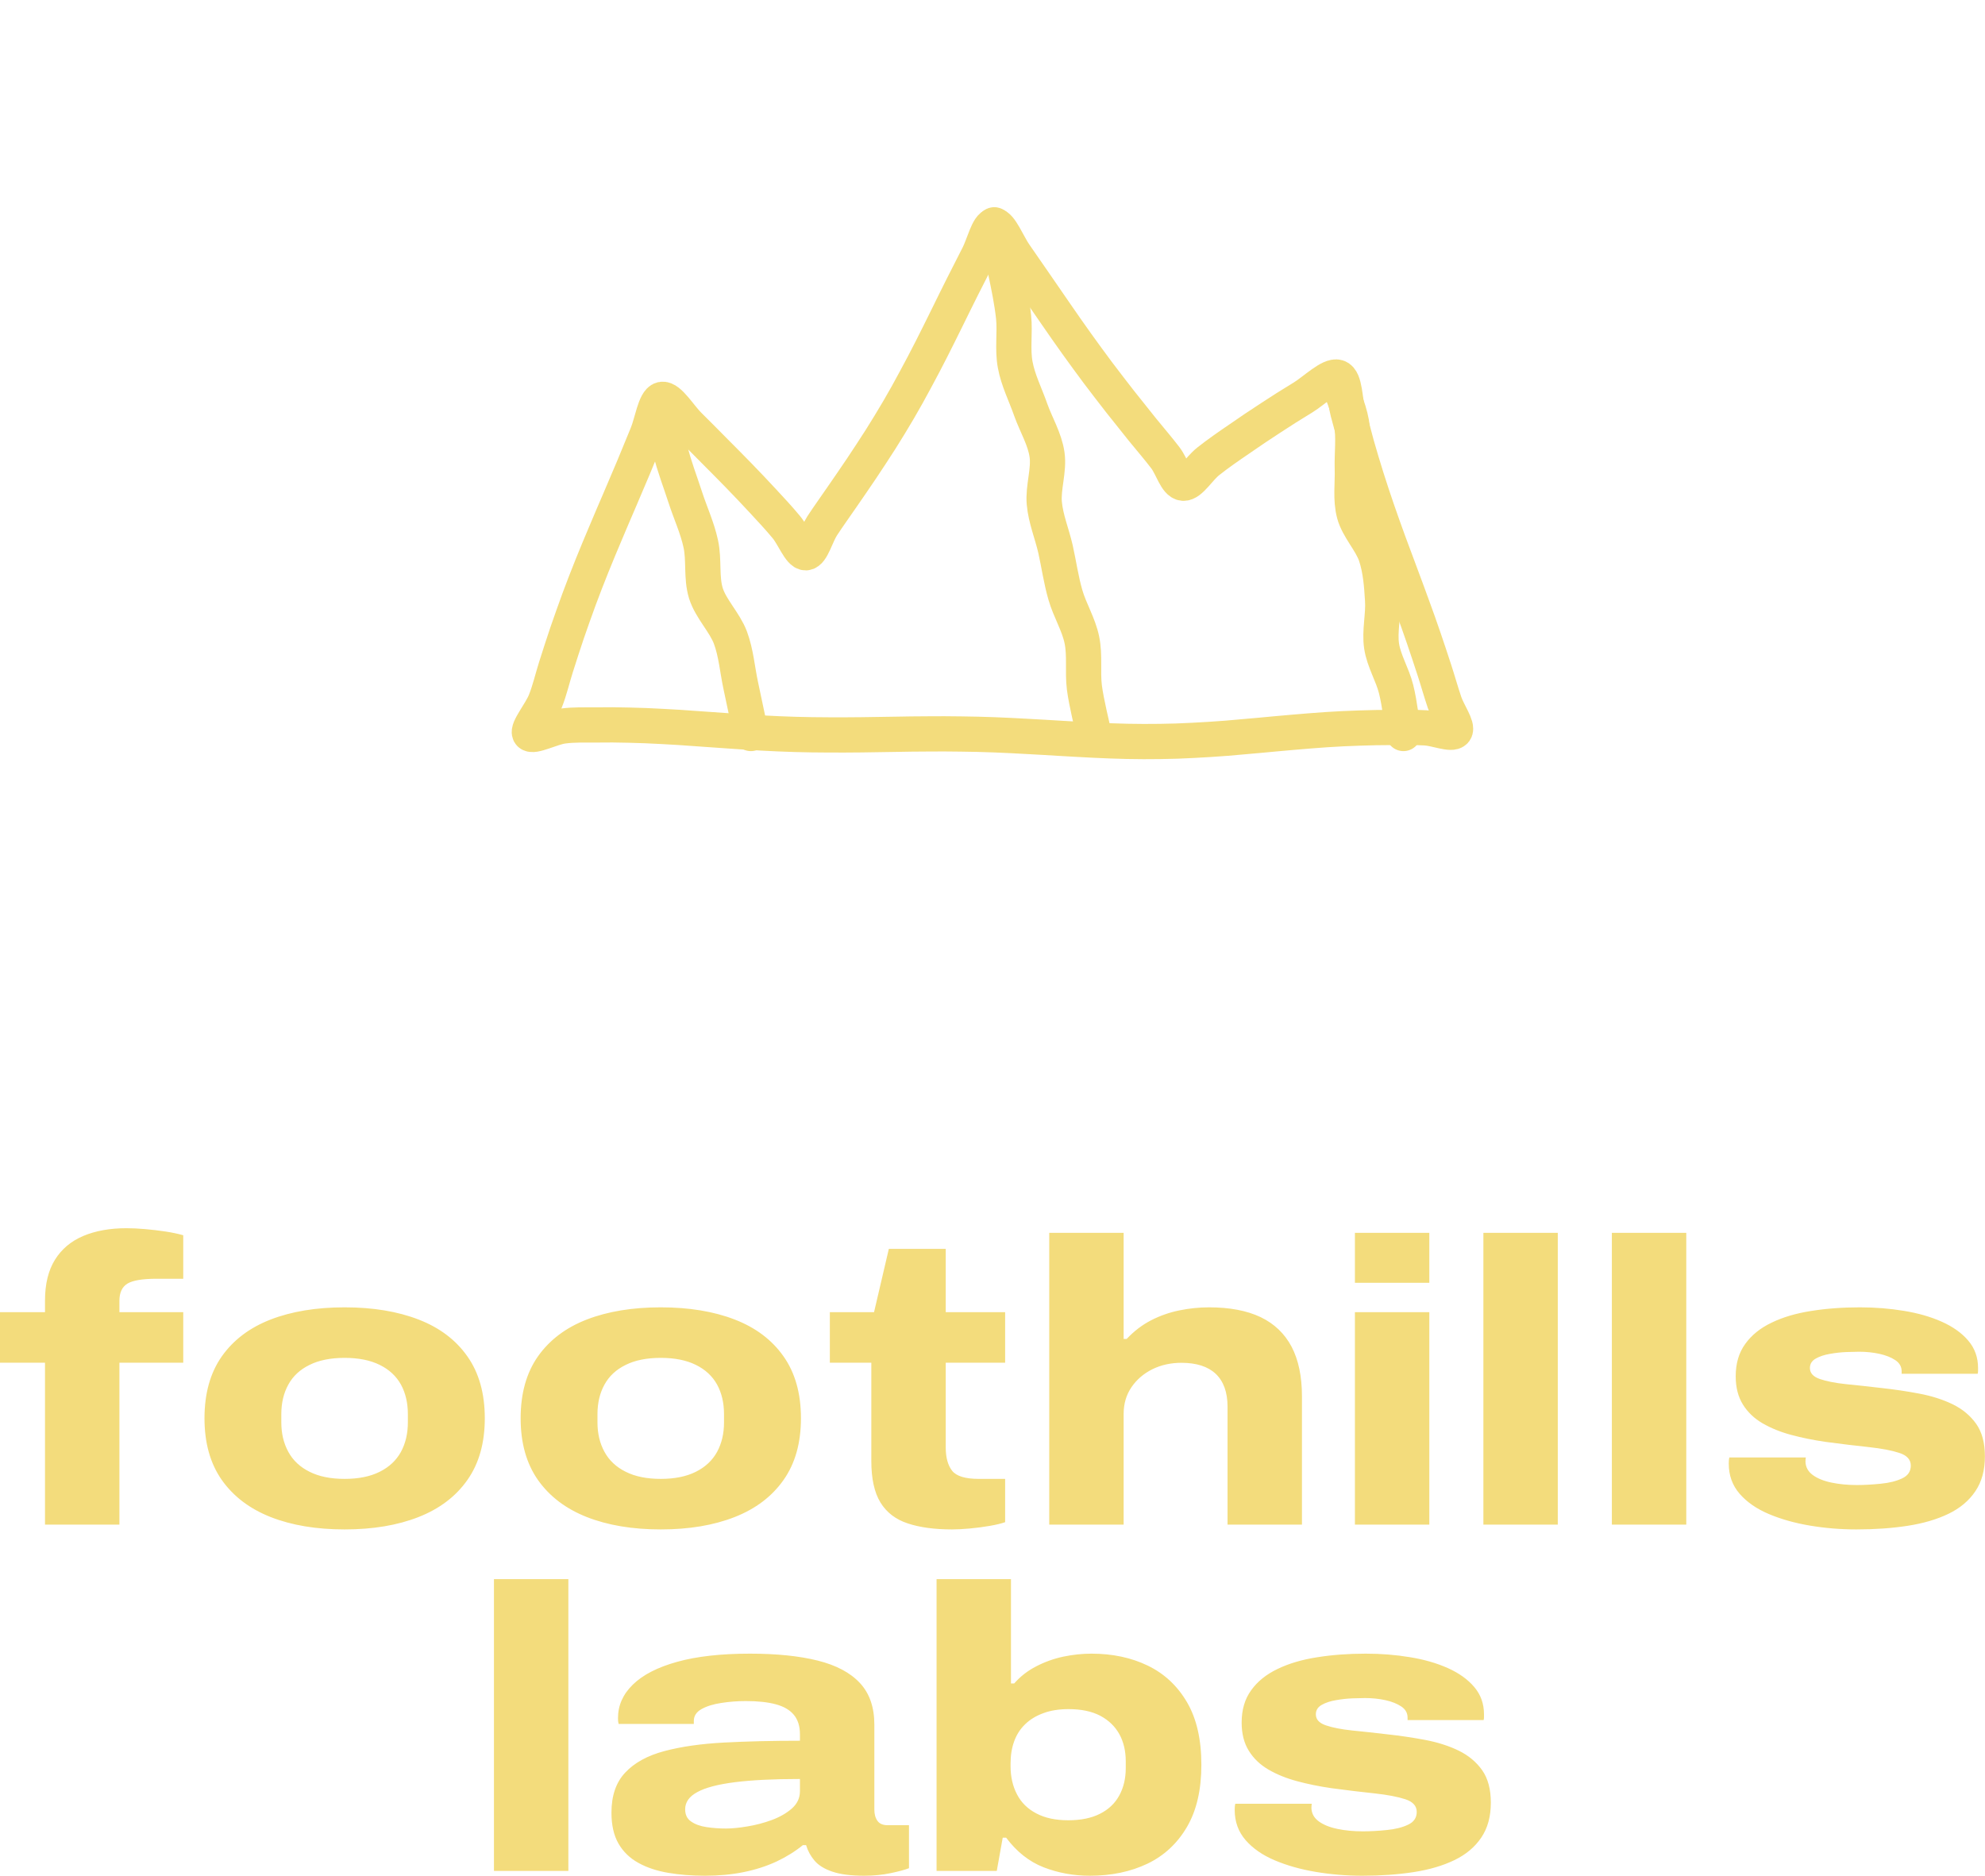
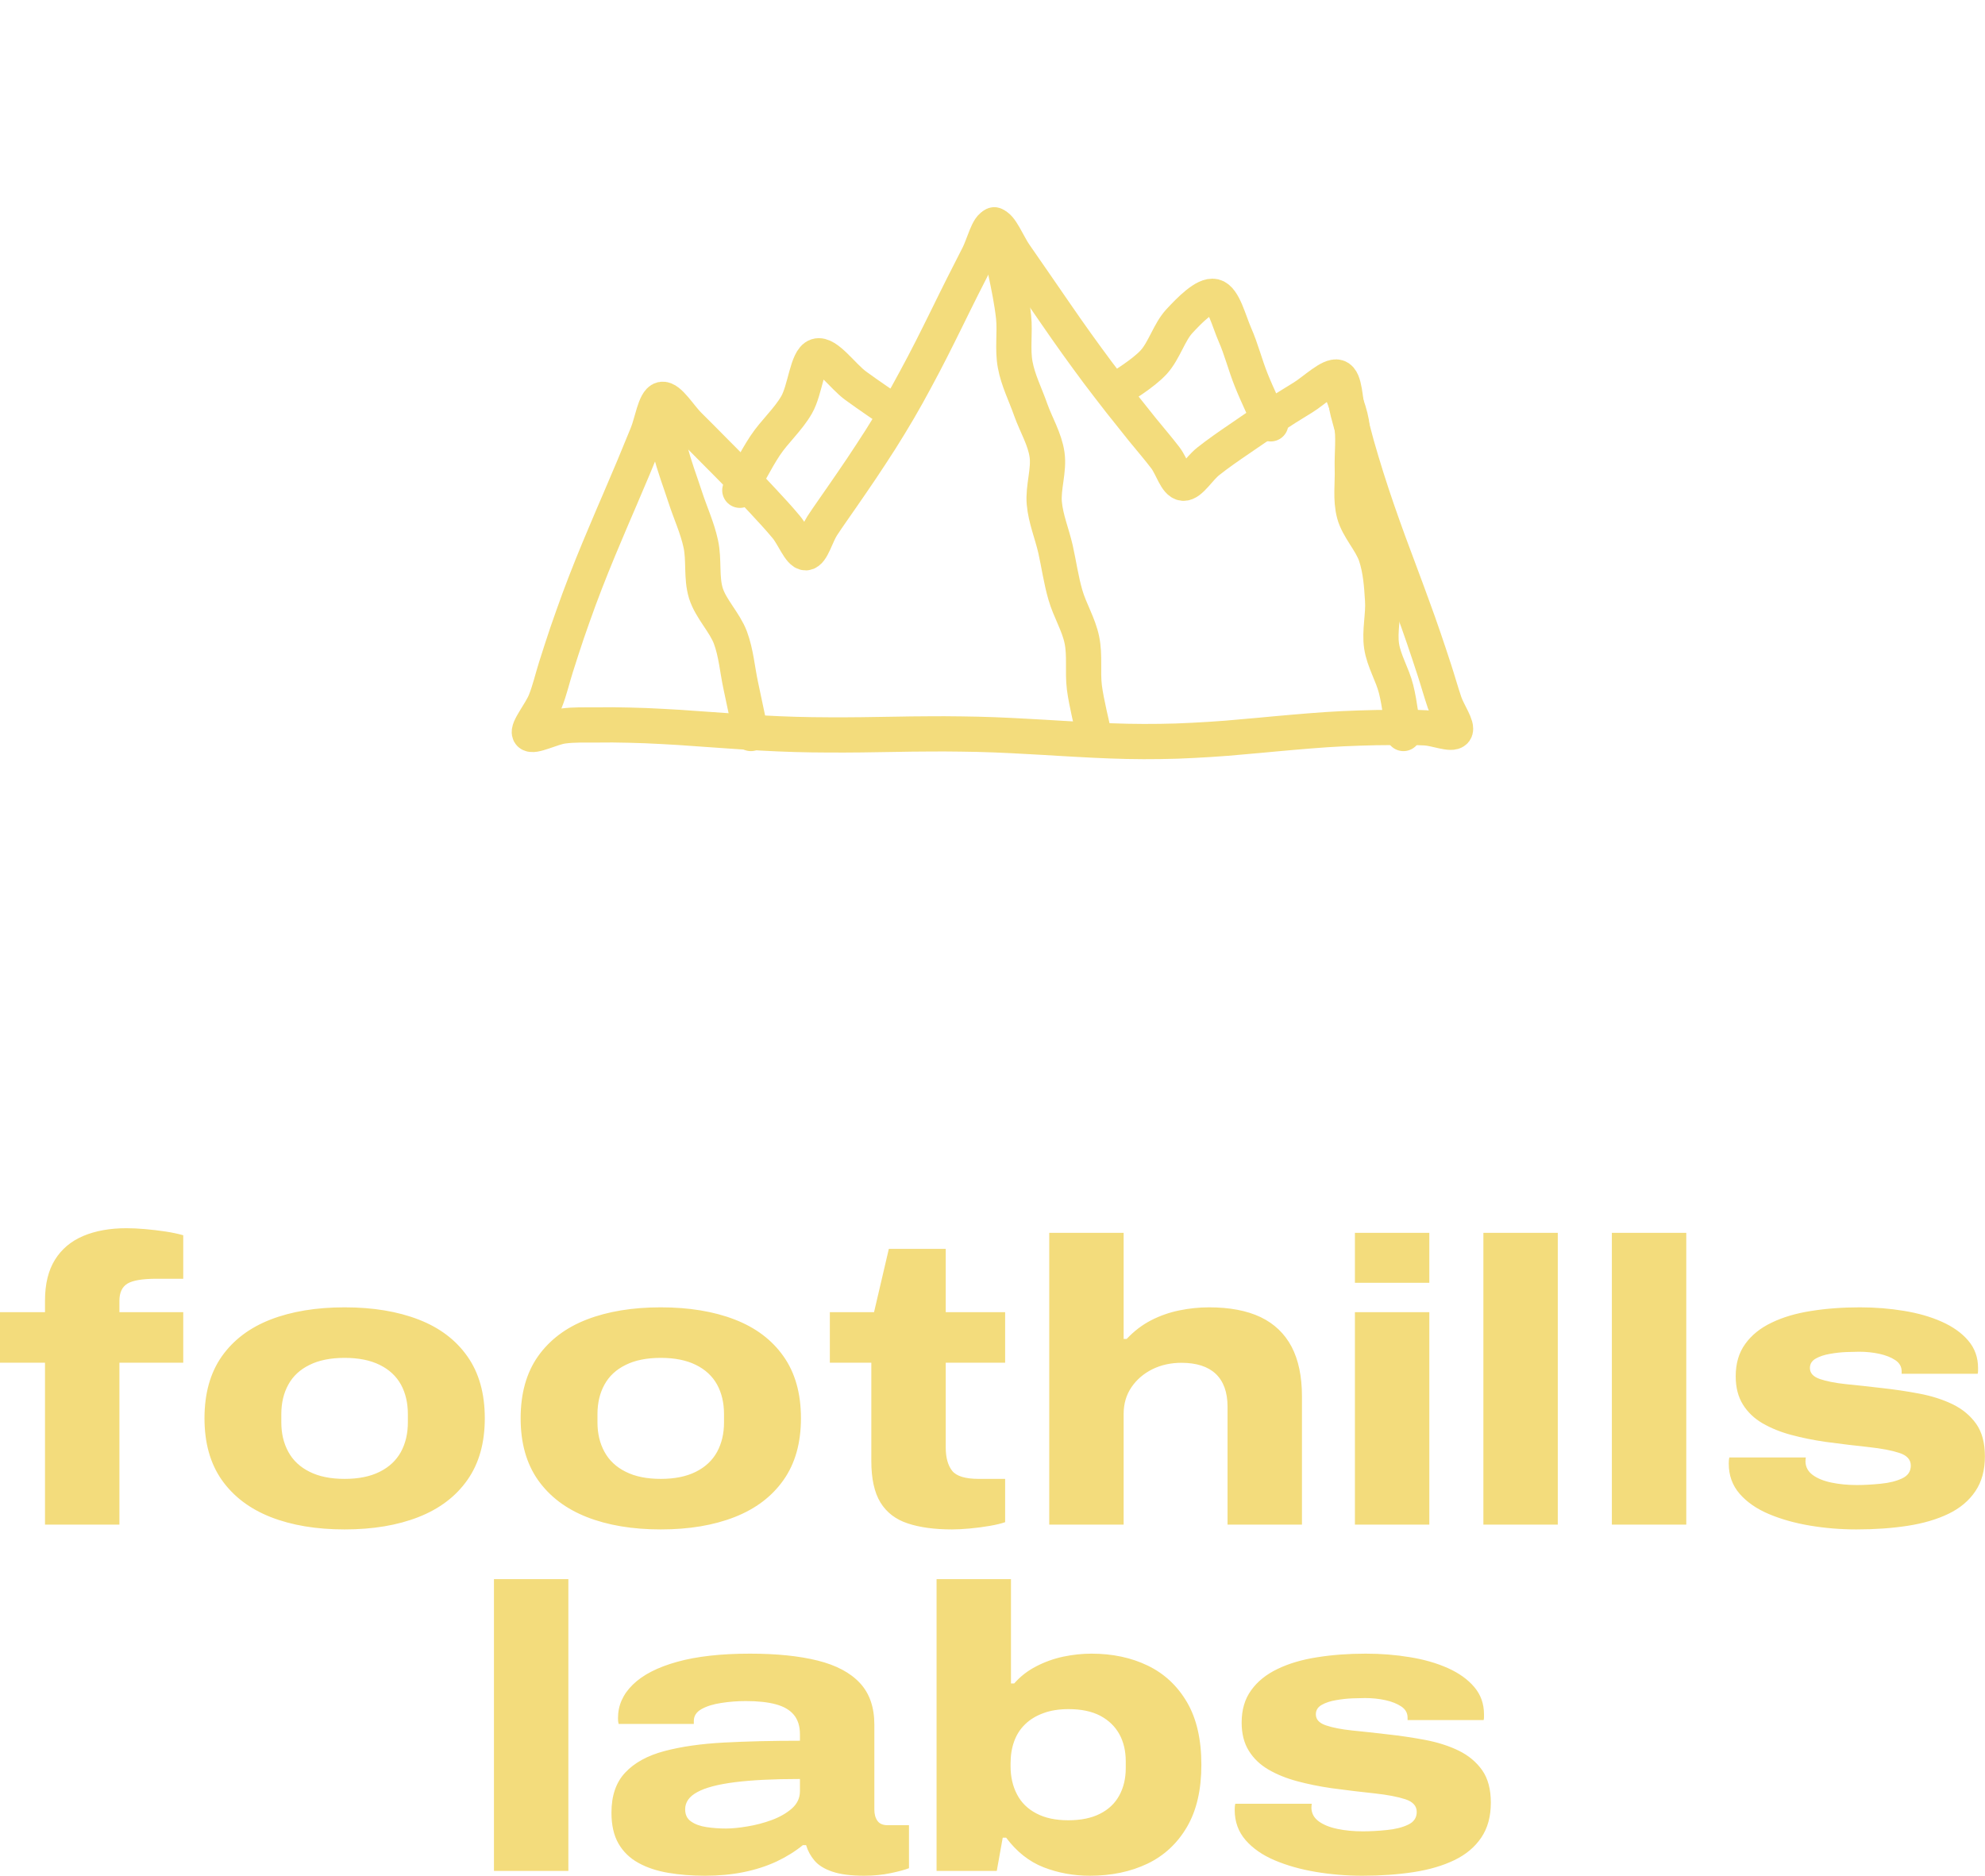
<svg xmlns="http://www.w3.org/2000/svg" viewBox="0 0 197.15 186.32" width="197.15" height="186.32" role="img" aria-label="Foothills Labs">
  <g transform="translate(50.57 0)">
    <g fill="none" stroke="#F3DC7C" stroke-width="3.5" stroke-linecap="round" stroke-linejoin="round">
      <path d="M 2.04 72.86 C 1.75 72.45 3.16 70.76 3.59 69.66 C 4.03 68.56 4.29 67.39 4.65 66.26 C 5.01 65.13 5.37 64 5.75 62.88 C 6.14 61.76 6.53 60.64 6.94 59.53 C 7.35 58.42 7.78 57.32 8.22 56.22 C 8.66 55.12 9.12 54.03 9.58 52.94 C 10.03 51.85 10.51 50.76 10.97 49.68 C 11.43 48.59 11.9 47.5 12.36 46.41 C 12.82 45.32 13.24 44.25 13.71 43.13 C 14.18 42 14.49 39.82 15.17 39.67 C 15.87 39.52 16.99 41.4 17.85 42.24 C 18.7 43.08 19.5 43.89 20.32 44.72 C 21.14 45.55 21.97 46.37 22.78 47.21 C 23.59 48.05 24.4 48.89 25.19 49.75 C 25.98 50.6 26.81 51.49 27.52 52.35 C 28.24 53.21 28.87 54.93 29.46 54.91 C 30.06 54.89 30.49 53.15 31.09 52.23 C 31.69 51.31 32.4 50.33 33.05 49.38 C 33.7 48.43 34.36 47.49 35 46.53 C 35.64 45.57 36.27 44.61 36.89 43.64 C 37.5 42.67 38.1 41.69 38.68 40.7 C 39.26 39.71 39.82 38.7 40.36 37.69 C 40.91 36.68 41.44 35.66 41.96 34.64 C 42.48 33.62 42.99 32.58 43.5 31.55 C 44.01 30.52 44.51 29.49 45.03 28.46 C 45.54 27.44 46.07 26.41 46.59 25.39 C 47.12 24.38 47.57 22.4 48.18 22.38 C 48.78 22.36 49.54 24.3 50.22 25.28 C 50.9 26.26 51.59 27.25 52.26 28.23 C 52.94 29.22 53.62 30.21 54.3 31.19 C 54.98 32.17 55.66 33.16 56.36 34.13 C 57.06 35.1 57.76 36.07 58.48 37.03 C 59.2 37.98 59.93 38.93 60.67 39.88 C 61.41 40.82 62.16 41.75 62.91 42.69 C 63.67 43.62 64.51 44.6 65.18 45.48 C 65.85 46.37 66.24 47.94 66.95 48 C 67.66 48.05 68.51 46.55 69.44 45.82 C 70.37 45.08 71.47 44.32 72.51 43.61 C 73.54 42.89 74.59 42.19 75.65 41.5 C 76.7 40.81 77.74 40.15 78.85 39.48 C 79.95 38.8 81.55 37.23 82.29 37.47 C 83.03 37.7 82.99 39.8 83.3 40.92 C 83.62 42.04 83.88 43.1 84.18 44.19 C 84.49 45.27 84.81 46.35 85.15 47.43 C 85.49 48.5 85.84 49.57 86.21 50.64 C 86.57 51.7 86.96 52.76 87.34 53.82 C 87.73 54.88 88.13 55.93 88.52 56.99 C 88.91 58.04 89.31 59.1 89.69 60.16 C 90.08 61.22 90.46 62.28 90.82 63.34 C 91.19 64.41 91.54 65.48 91.89 66.55 C 92.24 67.62 92.56 68.77 92.9 69.77 C 93.24 70.79 94.25 72.18 93.94 72.6 C 93.62 73.02 92.06 72.36 91.02 72.3 C 89.98 72.24 88.82 72.25 87.72 72.26 C 86.62 72.26 85.53 72.28 84.43 72.32 C 83.33 72.35 82.23 72.41 81.13 72.48 C 80.03 72.55 78.94 72.65 77.84 72.74 C 76.74 72.83 75.64 72.94 74.54 73.04 C 73.44 73.14 72.34 73.24 71.25 73.33 C 70.15 73.41 69.05 73.49 67.95 73.54 C 66.85 73.6 65.75 73.64 64.65 73.65 C 63.56 73.67 62.46 73.66 61.36 73.64 C 60.26 73.62 59.16 73.57 58.06 73.52 C 56.97 73.47 55.87 73.4 54.77 73.34 C 53.67 73.28 52.57 73.2 51.47 73.15 C 50.37 73.09 49.28 73.03 48.18 72.99 C 47.08 72.95 45.98 72.92 44.88 72.91 C 43.78 72.89 42.68 72.89 41.59 72.9 C 40.49 72.9 39.39 72.92 38.29 72.94 C 37.19 72.95 36.09 72.98 34.99 72.99 C 33.9 73 32.8 73.01 31.7 73 C 30.6 73 29.5 72.98 28.4 72.95 C 27.31 72.92 26.21 72.87 25.11 72.81 C 24.01 72.75 22.91 72.68 21.81 72.6 C 20.71 72.53 19.62 72.44 18.52 72.37 C 17.42 72.29 16.32 72.21 15.22 72.16 C 14.12 72.1 13.02 72.05 11.93 72.03 C 10.83 72 9.73 71.99 8.63 72.01 C 7.53 72.02 6.43 71.97 5.34 72.12 C 4.24 72.26 2.33 73.27 2.04 72.86 Z" />
      <path d="M 15.22 39.91 C 15.35 40.71 15.63 43.16 16.01 44.74 C 16.39 46.32 16.99 47.84 17.49 49.39 C 17.99 50.94 18.69 52.43 19.03 54.02 C 19.38 55.61 19.06 57.37 19.54 58.93 C 20.03 60.48 21.39 61.8 21.97 63.32 C 22.54 64.85 22.66 66.5 23 68.09 C 23.34 69.68 23.84 72.07 24.01 72.86" />
      <path d="M 48.18 22.33 C 48.36 23.09 48.97 25.36 49.29 26.88 C 49.61 28.41 49.93 29.94 50.1 31.49 C 50.26 33.05 49.97 34.7 50.26 36.23 C 50.54 37.77 51.28 39.21 51.8 40.7 C 52.33 42.19 53.2 43.61 53.42 45.15 C 53.65 46.7 53.01 48.41 53.15 49.98 C 53.29 51.54 53.91 53.01 54.26 54.53 C 54.6 56.05 54.81 57.6 55.25 59.11 C 55.68 60.61 56.57 62.03 56.88 63.56 C 57.2 65.08 56.94 66.72 57.13 68.28 C 57.33 69.83 57.91 72.1 58.06 72.86" />
      <path d="M 82.23 37.71 C 82.47 38.42 83.41 40.52 83.66 41.99 C 83.92 43.46 83.7 45.02 83.74 46.52 C 83.79 48.03 83.54 49.59 83.93 51.04 C 84.32 52.48 85.6 53.76 86.08 55.18 C 86.55 56.61 86.66 58.11 86.75 59.61 C 86.85 61.1 86.43 62.7 86.65 64.17 C 86.87 65.65 87.73 67 88.09 68.45 C 88.46 69.9 88.7 72.13 88.82 72.86" />
+       <path d="M 22.91 48.7 C 23.33 47.96 24.48 45.68 25.42 44.27 C 26.36 42.85 27.7 41.69 28.55 40.21 C 29.41 38.72 29.59 35.68 30.56 35.37 C 31.54 35.05 33.12 37.37 34.41 38.31 C 35.69 39.25 37.64 40.56 38.29 41.01" />
+       <path d="M 60.26 38.81 C 60.89 38.34 62.97 37.12 64.02 35.97 C 65.06 34.82 65.55 33.01 66.55 31.92 C 67.56 30.83 69.11 29.23 70.03 29.45 C 70.96 29.68 71.48 31.88 72.09 33.27 C 72.7 34.65 73.11 36.28 73.7 37.75 C 74.29 39.23 75.32 41.38 75.64 42.1" />
    </g>
  </g>
  <g fill="#F3DC7C" transform="translate(-0.43 151.44)">
    <path d="M4.9 0V-16.08H0.43V-21.1H4.9V-22.25Q4.9 -24.72 5.89 -26.31Q6.88 -27.9 8.7 -28.67Q10.53 -29.44 12.98 -29.44Q13.85 -29.44 14.87 -29.35Q15.89 -29.26 16.88 -29.11Q17.86 -28.96 18.63 -28.74V-24.42H16Q13.9 -24.42 13.09 -23.94Q12.29 -23.45 12.29 -22.23V-21.1H18.63V-16.08H12.29V0Z M34.66 0.48Q30.44 0.48 27.31 -0.75Q24.19 -1.98 22.46 -4.43Q20.74 -6.88 20.74 -10.56Q20.74 -14.26 22.46 -16.71Q24.19 -19.16 27.31 -20.37Q30.44 -21.58 34.66 -21.58Q38.87 -21.58 42 -20.37Q45.13 -19.16 46.85 -16.71Q48.58 -14.26 48.58 -10.56Q48.58 -6.88 46.85 -4.43Q45.13 -1.98 42 -0.75Q38.87 0.48 34.66 0.48ZM34.66 -4.54Q36.74 -4.54 38.15 -5.25Q39.55 -5.95 40.25 -7.22Q40.94 -8.49 40.94 -10.16V-10.96Q40.94 -12.65 40.25 -13.91Q39.55 -15.17 38.15 -15.86Q36.74 -16.56 34.66 -16.56Q32.57 -16.56 31.17 -15.86Q29.76 -15.17 29.07 -13.91Q28.37 -12.65 28.37 -10.96V-10.16Q28.37 -8.49 29.07 -7.22Q29.76 -5.95 31.17 -5.25Q32.57 -4.54 34.66 -4.54Z M66.06 0.48Q61.84 0.48 58.71 -0.75Q55.59 -1.98 53.86 -4.43Q52.14 -6.88 52.14 -10.56Q52.14 -14.26 53.86 -16.71Q55.59 -19.16 58.71 -20.37Q61.84 -21.58 66.06 -21.58Q70.27 -21.58 73.4 -20.37Q76.53 -19.16 78.25 -16.71Q79.98 -14.26 79.98 -10.56Q79.98 -6.88 78.25 -4.43Q76.53 -1.98 73.4 -0.75Q70.27 0.48 66.06 0.48ZM66.06 -4.54Q68.14 -4.54 69.55 -5.25Q70.95 -5.95 71.65 -7.22Q72.34 -8.49 72.34 -10.16V-10.96Q72.34 -12.65 71.65 -13.91Q70.95 -15.17 69.55 -15.86Q68.14 -16.56 66.06 -16.56Q63.97 -16.56 62.57 -15.86Q61.16 -15.17 60.47 -13.91Q59.77 -12.65 59.77 -10.96V-10.16Q59.77 -8.49 60.47 -7.22Q61.16 -5.95 62.57 -5.25Q63.97 -4.54 66.06 -4.54Z M94.99 0.48Q92.37 0.48 90.58 -0.12Q88.79 -0.71 87.88 -2.19Q86.97 -3.67 86.97 -6.31V-16.08H82.85V-21.1H87.24L88.71 -27.39H94.36V-21.1H100.26V-16.08H94.36V-7.67Q94.36 -6.15 95 -5.34Q95.64 -4.54 97.63 -4.54H100.26V-0.24Q99.7 -0.04 98.72 0.13Q97.74 0.3 96.73 0.39Q95.72 0.48 94.99 0.48Z M104.64 0V-28.98H112.03V-18.44H112.33Q113.43 -19.61 114.77 -20.3Q116.1 -20.98 117.58 -21.28Q119.05 -21.58 120.51 -21.58Q123.58 -21.58 125.63 -20.61Q127.67 -19.63 128.71 -17.67Q129.74 -15.7 129.74 -12.74V0H122.35V-11.71Q122.35 -12.79 122.05 -13.62Q121.74 -14.45 121.16 -14.99Q120.58 -15.53 119.73 -15.8Q118.88 -16.07 117.77 -16.07Q116.18 -16.07 114.88 -15.43Q113.58 -14.78 112.81 -13.65Q112.03 -12.51 112.03 -11V0Z M135 -24.02V-28.98H142.39V-24.02ZM135 0V-21.1H142.39V0Z M147.76 0V-28.98H155.15V0Z M160.52 0V-28.98H167.91V0Z M184.81 0.48Q182.45 0.48 180.19 0.1Q177.93 -0.28 176.11 -1.05Q174.29 -1.82 173.21 -3.06Q172.13 -4.31 172.13 -6.05Q172.13 -6.21 172.14 -6.36Q172.15 -6.51 172.19 -6.67H179.79Q179.76 -6.56 179.76 -6.45Q179.75 -6.34 179.75 -6.26Q179.77 -5.44 180.48 -4.92Q181.18 -4.41 182.34 -4.17Q183.49 -3.93 184.83 -3.93Q185.98 -3.93 187.23 -4.06Q188.49 -4.18 189.35 -4.59Q190.21 -4.99 190.21 -5.86Q190.21 -6.75 189.07 -7.12Q187.94 -7.49 186.02 -7.7Q184.1 -7.9 181.72 -8.22Q179.93 -8.48 178.33 -8.91Q176.73 -9.34 175.49 -10.06Q174.25 -10.78 173.54 -11.92Q172.82 -13.07 172.82 -14.73Q172.82 -16.65 173.77 -17.95Q174.71 -19.26 176.39 -20.06Q178.06 -20.87 180.31 -21.22Q182.55 -21.58 185.15 -21.58Q187.43 -21.58 189.53 -21.23Q191.63 -20.89 193.29 -20.15Q194.95 -19.41 195.92 -18.27Q196.89 -17.13 196.89 -15.56Q196.89 -15.42 196.89 -15.26Q196.89 -15.09 196.85 -14.98H189.3V-15.23Q189.3 -15.91 188.68 -16.33Q188.05 -16.75 187.1 -16.96Q186.14 -17.17 185.07 -17.17Q184.65 -17.17 183.84 -17.14Q183.03 -17.11 182.19 -16.96Q181.35 -16.82 180.77 -16.49Q180.19 -16.16 180.19 -15.55Q180.19 -14.8 181.18 -14.46Q182.17 -14.12 183.78 -13.95Q185.39 -13.79 187.27 -13.57Q189.2 -13.36 191.05 -13.01Q192.9 -12.66 194.37 -11.95Q195.84 -11.23 196.71 -10Q197.57 -8.77 197.57 -6.78Q197.57 -4.71 196.62 -3.31Q195.67 -1.9 193.95 -1.07Q192.23 -0.24 189.9 0.12Q187.57 0.48 184.81 0.48Z" />
  </g>
  <g fill="#F3DC7C" transform="translate(46.46 185.84)">
    <path d="M2.6 0V-28.98H9.99V0Z M23.56 0.48Q21.59 0.48 19.9 0.19Q18.2 -0.1 16.94 -0.8Q15.67 -1.5 14.97 -2.71Q14.27 -3.92 14.27 -5.79Q14.27 -8.32 15.64 -9.77Q17.01 -11.23 19.52 -11.9Q22.04 -12.57 25.46 -12.75Q28.88 -12.93 32.99 -12.93V-13.57Q32.99 -14.78 32.38 -15.51Q31.78 -16.23 30.59 -16.55Q29.41 -16.87 27.62 -16.87Q26.35 -16.87 25.16 -16.68Q23.97 -16.5 23.21 -16.07Q22.45 -15.64 22.45 -14.9V-14.6H14.98Q14.94 -14.76 14.93 -14.88Q14.92 -15.01 14.92 -15.19Q14.92 -17.07 16.4 -18.51Q17.88 -19.96 20.8 -20.77Q23.72 -21.58 28.02 -21.58Q32 -21.58 34.76 -20.89Q37.52 -20.2 38.95 -18.66Q40.38 -17.12 40.38 -14.53V-6.1Q40.38 -5.4 40.69 -4.97Q41 -4.54 41.69 -4.54H43.82V-0.27Q43.25 -0.04 42.01 0.22Q40.78 0.48 39.37 0.48Q37.39 0.48 36.2 0.07Q35.02 -0.33 34.43 -1.03Q33.85 -1.72 33.6 -2.56H33.28Q32.14 -1.63 30.66 -0.93Q29.17 -0.24 27.4 0.12Q25.63 0.48 23.56 0.48ZM25.64 -4.21Q26.55 -4.21 27.78 -4.42Q29.01 -4.62 30.21 -5.06Q31.41 -5.51 32.2 -6.21Q32.99 -6.91 32.99 -7.92V-9.13Q29.05 -9.13 26.52 -8.81Q24 -8.49 22.8 -7.83Q21.59 -7.18 21.59 -6.12Q21.59 -5.3 22.19 -4.9Q22.78 -4.49 23.71 -4.35Q24.65 -4.21 25.64 -4.21Z M61.78 0.48Q59.35 0.48 57.19 -0.36Q55.04 -1.2 53.47 -3.3H53.13L52.54 0H46.56V-28.98H53.95V-18.62H54.27Q55.18 -19.66 56.44 -20.31Q57.7 -20.97 59.13 -21.28Q60.57 -21.58 61.94 -21.58Q65.08 -21.58 67.54 -20.39Q70 -19.2 71.43 -16.76Q72.86 -14.32 72.86 -10.54Q72.86 -6.8 71.42 -4.35Q69.98 -1.9 67.49 -0.71Q64.99 0.48 61.78 0.48ZM59.64 -5.03Q61.53 -5.03 62.8 -5.68Q64.07 -6.32 64.71 -7.5Q65.35 -8.67 65.35 -10.22V-10.88Q65.35 -12.43 64.71 -13.59Q64.07 -14.74 62.82 -15.41Q61.56 -16.07 59.67 -16.07Q58.24 -16.07 57.17 -15.67Q56.09 -15.28 55.36 -14.57Q54.63 -13.87 54.27 -12.88Q53.91 -11.9 53.91 -10.68V-10.4Q53.91 -8.82 54.55 -7.6Q55.18 -6.38 56.47 -5.71Q57.75 -5.03 59.64 -5.03Z M88.85 0.48Q86.49 0.48 84.23 0.1Q81.97 -0.28 80.15 -1.05Q78.33 -1.82 77.25 -3.06Q76.17 -4.31 76.17 -6.05Q76.17 -6.21 76.18 -6.36Q76.19 -6.51 76.23 -6.67H83.83Q83.8 -6.56 83.8 -6.45Q83.79 -6.34 83.79 -6.26Q83.81 -5.44 84.52 -4.92Q85.22 -4.41 86.38 -4.17Q87.53 -3.93 88.87 -3.93Q90.02 -3.93 91.27 -4.06Q92.53 -4.18 93.39 -4.59Q94.25 -4.99 94.25 -5.86Q94.25 -6.75 93.11 -7.12Q91.98 -7.49 90.06 -7.7Q88.14 -7.9 85.76 -8.22Q83.97 -8.48 82.37 -8.91Q80.77 -9.34 79.53 -10.06Q78.29 -10.78 77.58 -11.92Q76.86 -13.07 76.86 -14.73Q76.86 -16.65 77.81 -17.95Q78.75 -19.26 80.43 -20.06Q82.1 -20.87 84.35 -21.22Q86.59 -21.58 89.19 -21.58Q91.47 -21.58 93.57 -21.23Q95.67 -20.89 97.33 -20.15Q98.99 -19.41 99.96 -18.27Q100.93 -17.13 100.93 -15.56Q100.93 -15.42 100.93 -15.26Q100.93 -15.09 100.89 -14.98H93.34V-15.23Q93.34 -15.91 92.72 -16.33Q92.09 -16.75 91.14 -16.96Q90.18 -17.17 89.11 -17.17Q88.69 -17.17 87.88 -17.14Q87.07 -17.11 86.23 -16.96Q85.39 -16.82 84.81 -16.49Q84.23 -16.16 84.23 -15.55Q84.23 -14.8 85.22 -14.46Q86.21 -14.12 87.82 -13.95Q89.43 -13.79 91.31 -13.57Q93.24 -13.36 95.09 -13.01Q96.94 -12.66 98.41 -11.95Q99.88 -11.23 100.75 -10Q101.61 -8.77 101.61 -6.78Q101.61 -4.71 100.66 -3.31Q99.71 -1.9 97.99 -1.07Q96.27 -0.24 93.94 0.12Q91.61 0.48 88.85 0.48Z" />
  </g>
</svg>
